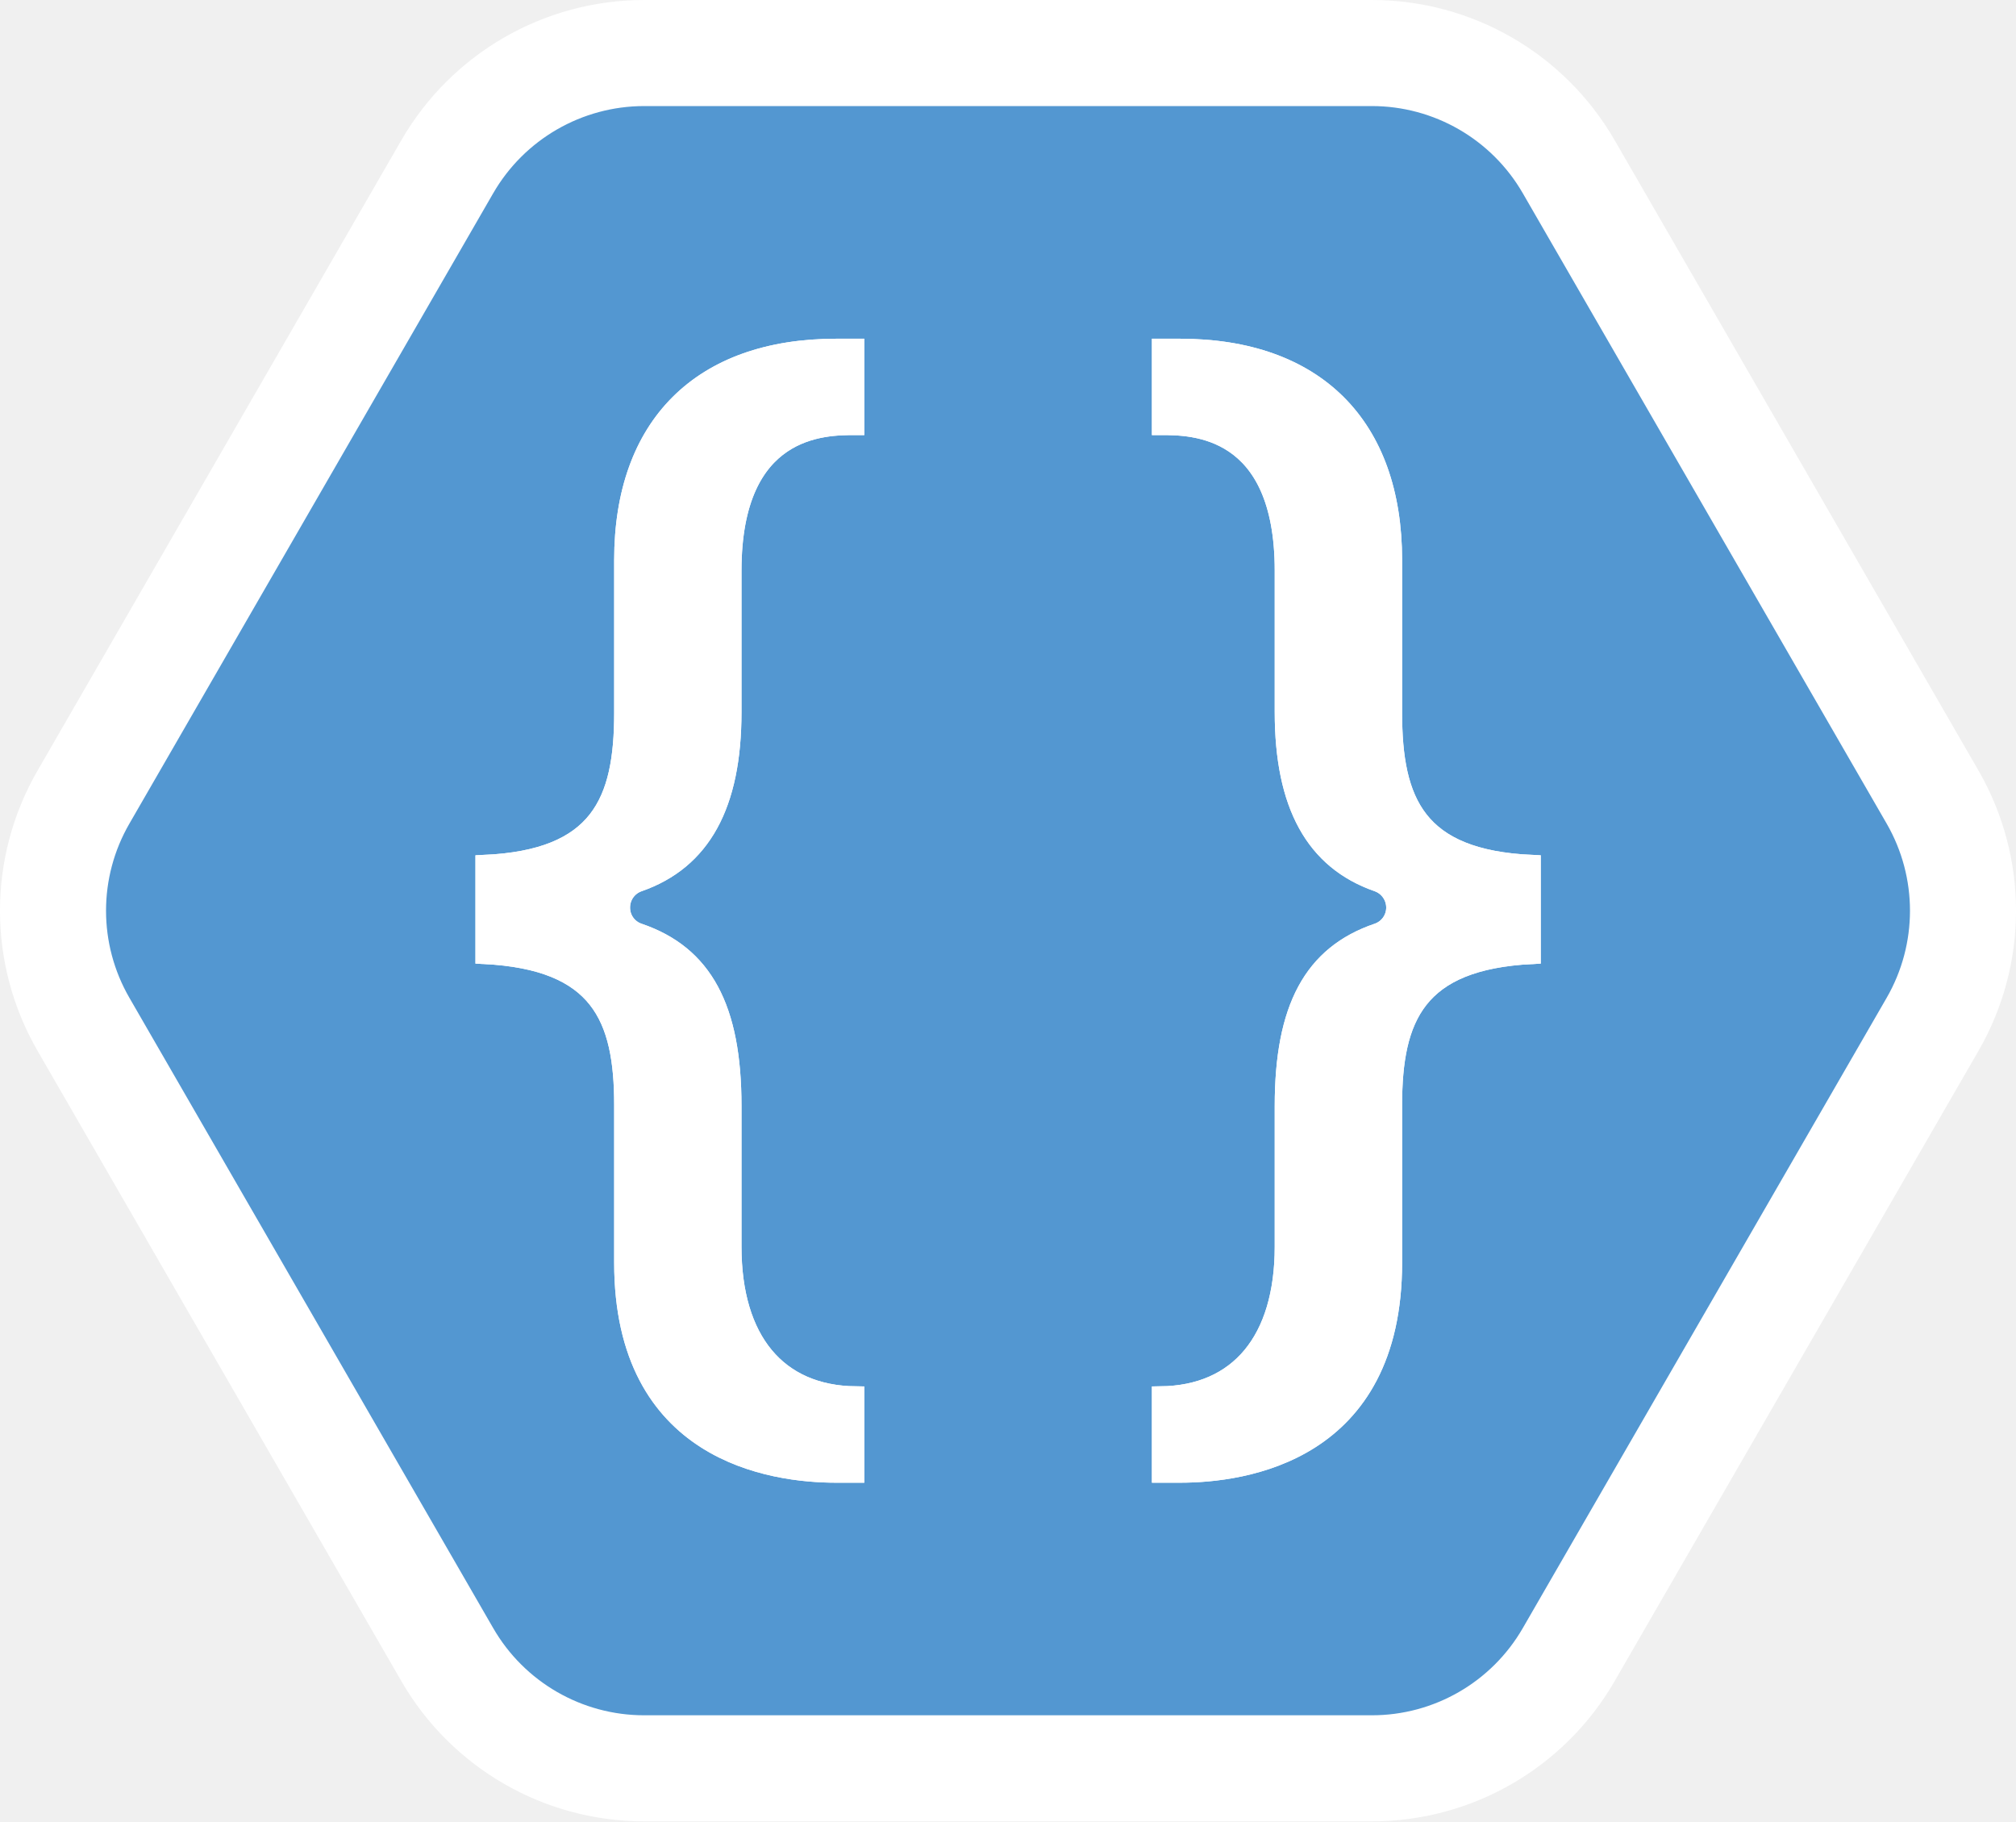
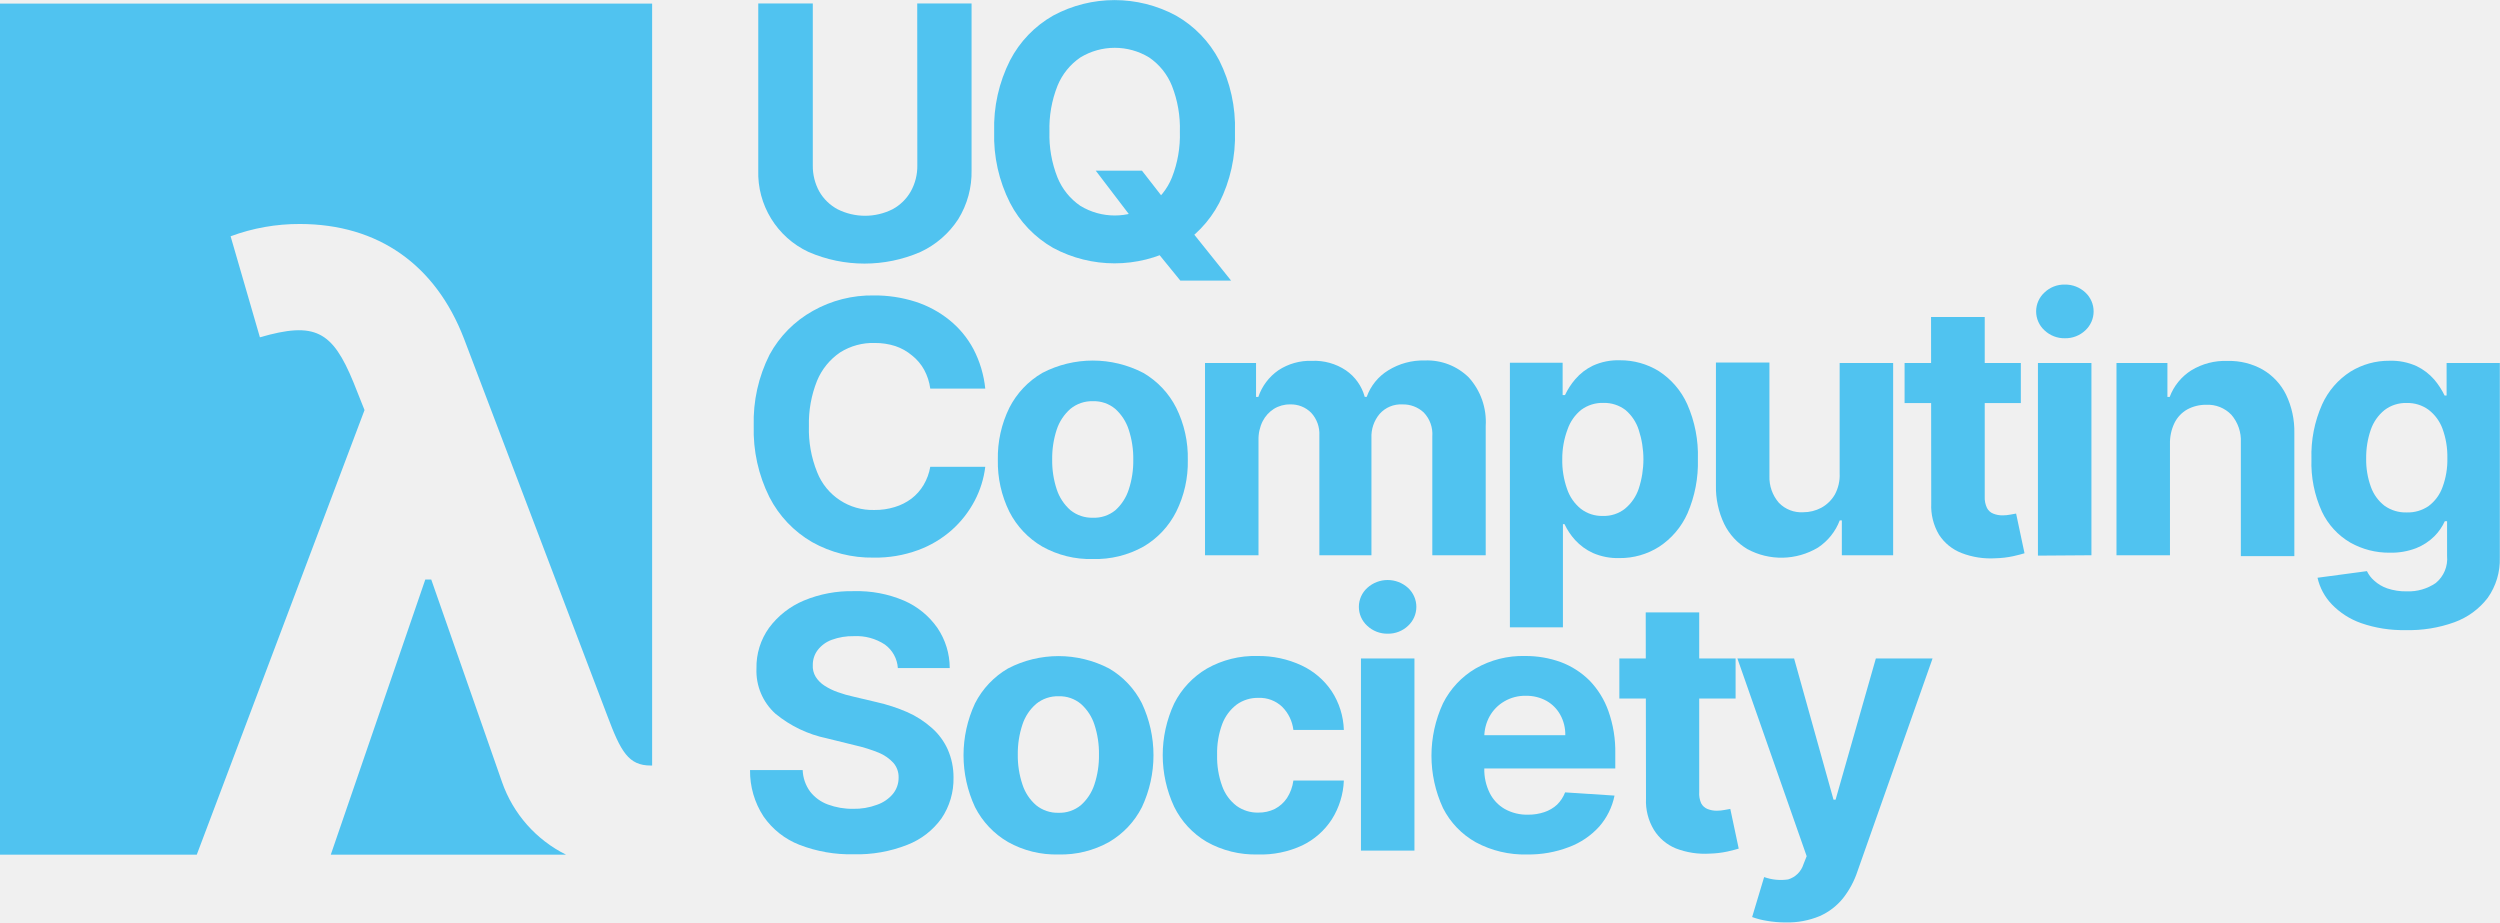
- <svg xmlns="http://www.w3.org/2000/svg" viewBox="0 0 285.15 257.57">
-   <defs>
-     <style>.cls-1{fill:#5397d1;stroke-width:15px;}.cls-1,.cls-2{stroke:#fff;stroke-miterlimit:10;}.cls-2{fill:#fff;stroke-width:2.5px;}</style>
-   </defs>
+ <svg xmlns="http://www.w3.org/2000/svg" viewBox="0 0 264.52 97.6">
  <g id="Layer_2" data-name="Layer 2">
    <g id="Layer_1-2" data-name="Layer 1">
-       <path class="cls-1" d="M194,7.5H91.11A32.17,32.17,0,0,0,63.27,23.57L11.81,112.72a32.1,32.1,0,0,0,0,32.14L63.27,234a32.15,32.15,0,0,0,27.84,16.07H194A32.13,32.13,0,0,0,221.88,234l51.47-89.14a32.15,32.15,0,0,0,0-32.14L221.88,23.57A32.15,32.15,0,0,0,194,7.5Z" />
-       <path class="cls-2" d="M164.18,208.43V197.3c11-.14,17.37-7.78,17.37-21v-19.9c0-13.86,4.09-21.45,13.27-24.58a3.66,3.66,0,0,0,2.5-3.48,3.71,3.71,0,0,0-2.48-3.49c-8.94-3.12-13.29-11-13.29-24.15v-20c0-20.42-13-20.42-17.24-20.42h-.13V49.15h2.71c19.18,0,30.18,11,30.18,30.06V100.8c0,12.59,3.36,20.62,19.61,21.35v12.93c-16.25.83-19.61,8.78-19.61,21.2v22.28c0,27-21.11,29.87-30.18,29.87Z" />
-       <path class="cls-2" d="M164.18,208.43V197.3c11-.14,17.37-7.78,17.37-21v-19.9c0-13.86,4.09-21.45,13.27-24.58a3.66,3.66,0,0,0,2.5-3.48,3.71,3.71,0,0,0-2.48-3.49c-8.94-3.12-13.29-11-13.29-24.15v-20c0-20.42-13-20.42-17.24-20.42h-.13V49.15h2.71c19.18,0,30.18,11,30.18,30.06V100.8c0,12.59,3.36,20.62,19.61,21.35v12.93c-16.25.83-19.61,8.78-19.61,21.2v22.28c0,27-21.11,29.87-30.18,29.87Z" />
-       <path class="cls-2" d="M121,208.43V197.3c-11-.14-17.37-7.78-17.37-21v-19.9c0-13.86-4.09-21.45-13.27-24.58a3.64,3.64,0,0,1-2.49-3.48,3.68,3.68,0,0,1,2.48-3.49c8.94-3.12,13.28-11,13.28-24.15v-20c0-20.42,13-20.42,17.25-20.42H121V49.15h-2.71c-19.17,0-30.17,11-30.17,30.06V100.8c0,12.59-3.36,20.62-19.62,21.35v12.93c16.26.83,19.62,8.78,19.62,21.2v22.28c0,27,21.1,29.87,30.17,29.87Z" />
-       <path class="cls-2" d="M121,208.43V197.3c-11-.14-17.37-7.78-17.37-21v-19.9c0-13.86-4.09-21.45-13.27-24.58a3.64,3.64,0,0,1-2.49-3.48,3.68,3.68,0,0,1,2.48-3.49c8.94-3.12,13.28-11,13.28-24.15v-20c0-20.42,13-20.42,17.25-20.42H121V49.15h-2.71c-19.17,0-30.17,11-30.17,30.06V100.8c0,12.59-3.36,20.62-19.62,21.35v12.93c16.26.83,19.62,8.78,19.62,21.2v22.28c0,27,21.1,29.87,30.17,29.87Z" />
+       <path d="M97.05.37h5.75V18a9.47,9.47,0,0,1-1.41,5.19,9.57,9.57,0,0,1-4,3.47,14.86,14.86,0,0,1-11.84,0A9.23,9.23,0,0,1,80.23,18V.37H86V17.49a5.59,5.59,0,0,0,.68,2.76,4.9,4.9,0,0,0,1.94,1.89,6.48,6.48,0,0,0,5.82,0,4.88,4.88,0,0,0,1.93-1.89,5.49,5.49,0,0,0,.69-2.76Z" fill="#50c3f0" />
+       <path d="M130.67,13.93A15.71,15.71,0,0,1,129,21.48a11.76,11.76,0,0,1-4.57,4.75,13.74,13.74,0,0,1-13,0,11.64,11.64,0,0,1-4.56-4.76,15.63,15.63,0,0,1-1.68-7.53,15.71,15.71,0,0,1,1.68-7.55,11.59,11.59,0,0,1,4.56-4.74,13.7,13.7,0,0,1,13,0A11.67,11.67,0,0,1,129,6.38,15.71,15.71,0,0,1,130.67,13.93Zm-5.83,0A12.2,12.2,0,0,0,124,9.08a6.59,6.59,0,0,0-2.41-3,7,7,0,0,0-7.28,0,6.67,6.67,0,0,0-2.42,3,12.21,12.21,0,0,0-.85,4.85,12.21,12.21,0,0,0,.85,4.85,6.67,6.67,0,0,0,2.42,3,7,7,0,0,0,7.28,0,6.59,6.59,0,0,0,2.41-3A12.2,12.2,0,0,0,124.84,13.93Zm-8.9,4.13h4.89l2.45,3.15L125.7,24l4.56,5.69h-5.37l-3.13-3.84-1.61-2.27Z" fill="#50c3f0" />
+       <path d="M104.25,41.12H98.43a5.74,5.74,0,0,0-.65-2,5,5,0,0,0-1.27-1.5,5.41,5.41,0,0,0-1.77-1,6.9,6.9,0,0,0-2.17-.33,6.51,6.51,0,0,0-3.68,1,6.73,6.73,0,0,0-2.44,3,12.08,12.08,0,0,0-.86,4.8,12.05,12.05,0,0,0,.87,4.87,6.31,6.31,0,0,0,6.07,4,7,7,0,0,0,2.14-.31,5.67,5.67,0,0,0,1.77-.89,5.06,5.06,0,0,0,1.28-1.44,5.63,5.63,0,0,0,.71-1.93l5.82,0a10.41,10.41,0,0,1-1.12,3.59,11,11,0,0,1-2.41,3.09,11.16,11.16,0,0,1-3.59,2.14,13,13,0,0,1-4.7.79,12.89,12.89,0,0,1-6.5-1.64,11.61,11.61,0,0,1-4.52-4.76,15.86,15.86,0,0,1-1.66-7.53,15.71,15.71,0,0,1,1.68-7.55A11.69,11.69,0,0,1,86,32.9a12.68,12.68,0,0,1,6.45-1.64,14.14,14.14,0,0,1,4.4.66,11.19,11.19,0,0,1,3.59,1.93A10,10,0,0,1,103,36.94,11.63,11.63,0,0,1,104.25,41.12Z" fill="#50c3f0" />
+       <path d="M115.63,59.15a10.38,10.38,0,0,1-5.35-1.32,9,9,0,0,1-3.48-3.68,11.87,11.87,0,0,1-1.22-5.49,11.94,11.94,0,0,1,1.22-5.52,9,9,0,0,1,3.48-3.68,11.58,11.58,0,0,1,10.7,0,8.93,8.93,0,0,1,3.47,3.68,11.82,11.82,0,0,1,1.23,5.52,11.75,11.75,0,0,1-1.23,5.49A8.93,8.93,0,0,1,121,57.83,10.4,10.4,0,0,1,115.63,59.15Zm0-4.37A3.54,3.54,0,0,0,118,54a5,5,0,0,0,1.43-2.2,9.63,9.63,0,0,0,.48-3.16,9.73,9.73,0,0,0-.48-3.17A5,5,0,0,0,118,43.26a3.5,3.5,0,0,0-2.35-.81,3.58,3.58,0,0,0-2.39.81,5,5,0,0,0-1.45,2.19,9.73,9.73,0,0,0-.48,3.17,9.63,9.63,0,0,0,.48,3.16,5,5,0,0,0,1.45,2.2A3.63,3.63,0,0,0,115.66,54.78Z" fill="#50c3f0" />
+       <path d="M127.5,58.75V38.41h5.4V42h.24a5.63,5.63,0,0,1,2.12-2.82,6.07,6.07,0,0,1,3.56-1,6,6,0,0,1,3.58,1,5,5,0,0,1,2,2.81h.21a5.41,5.41,0,0,1,2.27-2.8,7,7,0,0,1,3.88-1.05,6.26,6.26,0,0,1,4.65,1.8,7,7,0,0,1,1.79,5.12V58.75h-5.65V46.18a3.3,3.3,0,0,0-.91-2.54,3.19,3.19,0,0,0-2.26-.85,3,3,0,0,0-2.4,1,3.7,3.7,0,0,0-.87,2.56V58.75H139.6V46.06a3.29,3.29,0,0,0-.86-2.38,3,3,0,0,0-2.25-.89,3.17,3.17,0,0,0-1.7.47,3.35,3.35,0,0,0-1.19,1.31,4.24,4.24,0,0,0-.44,2V58.75Z" fill="#50c3f0" />
+       <path d="M159.76,66.38v-28h5.58v3.42h.25a7.36,7.36,0,0,1,1.09-1.68,5.69,5.69,0,0,1,1.86-1.43,6.39,6.39,0,0,1,2.86-.57,7.74,7.74,0,0,1,4.12,1.15,8.14,8.14,0,0,1,3,3.49,13.33,13.33,0,0,1,1.13,5.82,13.48,13.48,0,0,1-1.1,5.74,8.21,8.21,0,0,1-3,3.53,7.68,7.68,0,0,1-4.21,1.2,6.57,6.57,0,0,1-2.8-.54,5.82,5.82,0,0,1-1.88-1.37,6.74,6.74,0,0,1-1.12-1.68h-.17V66.38Zm5.54-17.8a8.91,8.91,0,0,0,.51,3.16,4.55,4.55,0,0,0,1.46,2.1,3.66,3.66,0,0,0,2.33.75,3.59,3.59,0,0,0,2.33-.76,4.66,4.66,0,0,0,1.46-2.12,10,10,0,0,0,0-6.23A4.6,4.6,0,0,0,172,43.39a3.7,3.7,0,0,0-2.35-.76,3.77,3.77,0,0,0-2.34.73,4.56,4.56,0,0,0-1.45,2.07A8.82,8.82,0,0,0,165.3,48.58Z" fill="#50c3f0" />
+       <path d="M194.65,50.09V38.41h5.66V58.75h-5.43V55.06h-.22a6,6,0,0,1-2.29,2.87,7.54,7.54,0,0,1-7.5.16,6.34,6.34,0,0,1-2.43-2.64,9,9,0,0,1-.88-4.09v-13h5.66V50.35a4.11,4.11,0,0,0,1,2.85,3.3,3.3,0,0,0,2.57,1,4.06,4.06,0,0,0,1.91-.47,3.72,3.72,0,0,0,1.44-1.4A4.29,4.29,0,0,0,194.65,50.09Z" fill="#50c3f0" />
+       <path d="M213.82,38.41v4.24h-12.3V38.41Zm-9.5-4.87H210v19a2.52,2.52,0,0,0,.24,1.21,1.26,1.26,0,0,0,.67.6,2.59,2.59,0,0,0,1,.18,4.34,4.34,0,0,0,.8-.08l.61-.11.89,4.2c-.28.09-.68.19-1.2.31a10.11,10.11,0,0,1-1.87.22,8.54,8.54,0,0,1-3.58-.55,5,5,0,0,1-2.39-1.93,5.94,5.94,0,0,1-.83-3.31Z" fill="#50c3f0" />
+       <path d="M218.49,35.79a3.06,3.06,0,0,1-2.17-.84,2.71,2.71,0,0,1,0-4,3,3,0,0,1,2.15-.84,3.09,3.09,0,0,1,2.18.84,2.73,2.73,0,0,1,0,4A3.05,3.05,0,0,1,218.49,35.79Zm-2.86,23V38.41h5.66V58.75Z" fill="#50c3f0" />
+       <path d="M229.6,47V58.75h-5.66V38.41h5.39V42h.24a5.67,5.67,0,0,1,2.28-2.81,6.85,6.85,0,0,1,3.86-1,7.17,7.17,0,0,1,3.71.92,6.28,6.28,0,0,1,2.46,2.64,9,9,0,0,1,.88,4.09v13H237.1V46.81a4.16,4.16,0,0,0-1-2.92,3.44,3.44,0,0,0-2.67-1.06,4.11,4.11,0,0,0-2,.49,3.34,3.34,0,0,0-1.35,1.43A4.84,4.84,0,0,0,229.6,47Z" fill="#50c3f0" />
+       <path d="M254.54,66.67a13.48,13.48,0,0,1-4.72-.74,8,8,0,0,1-3.11-2,6,6,0,0,1-1.5-2.8l5.23-.7a3.18,3.18,0,0,0,.76,1,4,4,0,0,0,1.37.82,6.14,6.14,0,0,0,2.1.32,5.08,5.08,0,0,0,3.05-.88,3.31,3.31,0,0,0,1.2-2.87V55.15h-.24a5.5,5.5,0,0,1-1.11,1.6A5.77,5.77,0,0,1,255.65,58a7.33,7.33,0,0,1-2.79.48,8.33,8.33,0,0,1-4.18-1.07,7.52,7.52,0,0,1-3-3.27,12.37,12.37,0,0,1-1.11-5.58,13.15,13.15,0,0,1,1.13-5.77,8.07,8.07,0,0,1,3-3.47,7.73,7.73,0,0,1,4.13-1.15,6.47,6.47,0,0,1,2.87.57,5.84,5.84,0,0,1,1.87,1.43,8.1,8.1,0,0,1,1.09,1.68h.21V38.41h5.63V59a7,7,0,0,1-1.28,4.26,7.77,7.77,0,0,1-3.53,2.58A14.08,14.08,0,0,1,254.54,66.67Zm.11-12.45a3.88,3.88,0,0,0,2.32-.68,4.3,4.3,0,0,0,1.47-2,8.25,8.25,0,0,0,.51-3.07,8.57,8.57,0,0,0-.51-3.1,4.49,4.49,0,0,0-1.46-2,3.76,3.76,0,0,0-2.33-.73,3.69,3.69,0,0,0-2.35.75,4.59,4.59,0,0,0-1.45,2.07,9,9,0,0,0-.49,3.06,8.38,8.38,0,0,0,.5,3,4.38,4.38,0,0,0,1.45,2A3.86,3.86,0,0,0,254.65,54.22Z" fill="#50c3f0" />
+       <path d="M95,70.69a3.34,3.34,0,0,0-1.37-2.49,5.45,5.45,0,0,0-3.28-.89A6.41,6.41,0,0,0,88,67.7a3.31,3.31,0,0,0-1.48,1.08A2.57,2.57,0,0,0,86,70.35a2.15,2.15,0,0,0,.31,1.27,3.05,3.05,0,0,0,.93.93,6.66,6.66,0,0,0,1.39.68,13.08,13.08,0,0,0,1.67.48l2.45.58A18.16,18.16,0,0,1,96,75.35,9.9,9.9,0,0,1,98.57,77a6.68,6.68,0,0,1,1.7,2.28,7.27,7.27,0,0,1,.62,3,7.45,7.45,0,0,1-1.27,4.31A8,8,0,0,1,96,89.39a14.43,14.43,0,0,1-5.68,1,14.94,14.94,0,0,1-5.73-1,8.27,8.27,0,0,1-3.8-3,8.76,8.76,0,0,1-1.43-4.91h5.57a4.08,4.08,0,0,0,.79,2.28,4.21,4.21,0,0,0,1.87,1.36,7.38,7.38,0,0,0,2.66.46,6.81,6.81,0,0,0,2.55-.43A3.84,3.84,0,0,0,94.48,84a2.7,2.7,0,0,0,.6-1.73,2.28,2.28,0,0,0-.54-1.54A4.36,4.36,0,0,0,93,79.65a16.13,16.13,0,0,0-2.52-.79l-3-.74a12.57,12.57,0,0,1-5.44-2.61,6.1,6.1,0,0,1-2-4.78,7.11,7.11,0,0,1,1.33-4.3,8.8,8.8,0,0,1,3.67-2.88,13,13,0,0,1,5.32-1,12.61,12.61,0,0,1,5.29,1,8.37,8.37,0,0,1,3.53,2.88,7.59,7.59,0,0,1,1.31,4.26Z" fill="#50c3f0" />
+       <path d="M112,90.41a10.38,10.38,0,0,1-5.35-1.32,9,9,0,0,1-3.48-3.68,13,13,0,0,1,0-11,9,9,0,0,1,3.48-3.68,11.58,11.58,0,0,1,10.7,0,8.93,8.93,0,0,1,3.47,3.68,12.93,12.93,0,0,1,0,11,8.93,8.93,0,0,1-3.47,3.68A10.4,10.4,0,0,1,112,90.41ZM112,86a3.55,3.55,0,0,0,2.36-.8A5,5,0,0,0,115.8,83a9.63,9.63,0,0,0,.48-3.16,9.73,9.73,0,0,0-.48-3.17,5,5,0,0,0-1.43-2.19,3.5,3.5,0,0,0-2.36-.81,3.58,3.58,0,0,0-2.38.81,4.91,4.91,0,0,0-1.45,2.19,9.72,9.72,0,0,0-.49,3.17,9.62,9.62,0,0,0,.49,3.16,4.89,4.89,0,0,0,1.45,2.2A3.62,3.62,0,0,0,112,86Z" fill="#50c3f0" />
+       <path d="M133.08,90.41a10.48,10.48,0,0,1-5.39-1.33,8.83,8.83,0,0,1-3.45-3.71,12.92,12.92,0,0,1,0-10.94,8.93,8.93,0,0,1,3.46-3.69,10.29,10.29,0,0,1,5.35-1.33,10.67,10.67,0,0,1,4.67,1,7.83,7.83,0,0,1,3.18,2.72,7.93,7.93,0,0,1,1.29,4.1h-5.34a4.16,4.16,0,0,0-1.19-2.45,3.45,3.45,0,0,0-2.52-.94,3.8,3.8,0,0,0-2.29.71,4.64,4.64,0,0,0-1.53,2.06,8.81,8.81,0,0,0-.54,3.27,9,9,0,0,0,.54,3.31,4.54,4.54,0,0,0,1.52,2.08,3.79,3.79,0,0,0,2.3.71,3.85,3.85,0,0,0,1.75-.39,3.49,3.49,0,0,0,1.29-1.16,4.48,4.48,0,0,0,.67-1.84h5.34a8.3,8.3,0,0,1-1.27,4.1,7.71,7.71,0,0,1-3.13,2.76A10.36,10.36,0,0,1,133.08,90.41Z" fill="#50c3f0" />
+       <path d="M146.83,67.05a3.08,3.08,0,0,1-2.17-.84,2.71,2.71,0,0,1,0-4,3.21,3.21,0,0,1,4.33,0,2.73,2.73,0,0,1,0,4A3.05,3.05,0,0,1,146.83,67.05ZM144,90V69.67h5.66V90Z" fill="#50c3f0" />
+       <path d="M161.58,90.41a10.85,10.85,0,0,1-5.41-1.28,8.61,8.61,0,0,1-3.49-3.63,13.19,13.19,0,0,1,0-11.08,8.91,8.91,0,0,1,3.45-3.69,10,10,0,0,1,5.23-1.32,10.86,10.86,0,0,1,3.77.64A8.59,8.59,0,0,1,168.18,72a8.93,8.93,0,0,1,2,3.23,12.73,12.73,0,0,1,.73,4.53v1.55H153.71V77.79h11.91a4.27,4.27,0,0,0-.53-2.16,3.8,3.8,0,0,0-1.47-1.48,4.36,4.36,0,0,0-2.17-.53,4.31,4.31,0,0,0-2.28.59,4.17,4.17,0,0,0-1.55,1.57,4.52,4.52,0,0,0-.57,2.19V81.3a5.57,5.57,0,0,0,.57,2.6,4,4,0,0,0,1.6,1.7,4.82,4.82,0,0,0,2.46.6,5.22,5.22,0,0,0,1.72-.27,3.71,3.71,0,0,0,1.35-.79,3.63,3.63,0,0,0,.85-1.3l5.23.34a7.1,7.1,0,0,1-1.62,3.28A8.15,8.15,0,0,1,166,89.63,11.84,11.84,0,0,1,161.58,90.41Z" fill="#50c3f0" />
+       <path d="M183.64,69.67v4.24h-12.3V69.67Zm-9.51-4.87h5.66v19A2.52,2.52,0,0,0,180,85a1.3,1.3,0,0,0,.67.6,2.64,2.64,0,0,0,1,.18,4.43,4.43,0,0,0,.8-.08l.61-.11.89,4.2c-.29.09-.69.19-1.2.31a10.22,10.22,0,0,1-1.87.22,8.52,8.52,0,0,1-3.58-.55A4.93,4.93,0,0,1,175,87.81a5.86,5.86,0,0,1-.84-3.31Z" fill="#50c3f0" />
+       <path d="M188.94,97.6a11.5,11.5,0,0,1-2-.17,8.21,8.21,0,0,1-1.55-.4l1.27-4.23a5.23,5.23,0,0,0,2.54.25,2.42,2.42,0,0,0,1.62-1.6l.34-.86-7.33-20.92h6L194,84.61h.22l4.26-14.94,6,0-7.94,22.51A9.37,9.37,0,0,1,195,95.05a6.58,6.58,0,0,1-2.46,1.88A8.81,8.81,0,0,1,188.94,97.6Z" fill="#50c3f0" />
+       <path d="M38.57,43.39l-1.16-2.91C35.17,35,33.33,34,27.5,35.69L24.4,25a20.86,20.86,0,0,1,7.34-1.3C40,23.71,46.08,28,49.09,35.82L64.27,75.76C65.69,79.54,66.5,81,68.86,81H69V.38H0V90.43H20.82Z" fill="#50c3f0" />
+       <path d="M45.63,61.32H45L35,90.43H59.89a13.57,13.57,0,0,1-6.76-7.65Z" fill="#50c3f0" />
    </g>
  </g>
</svg>
